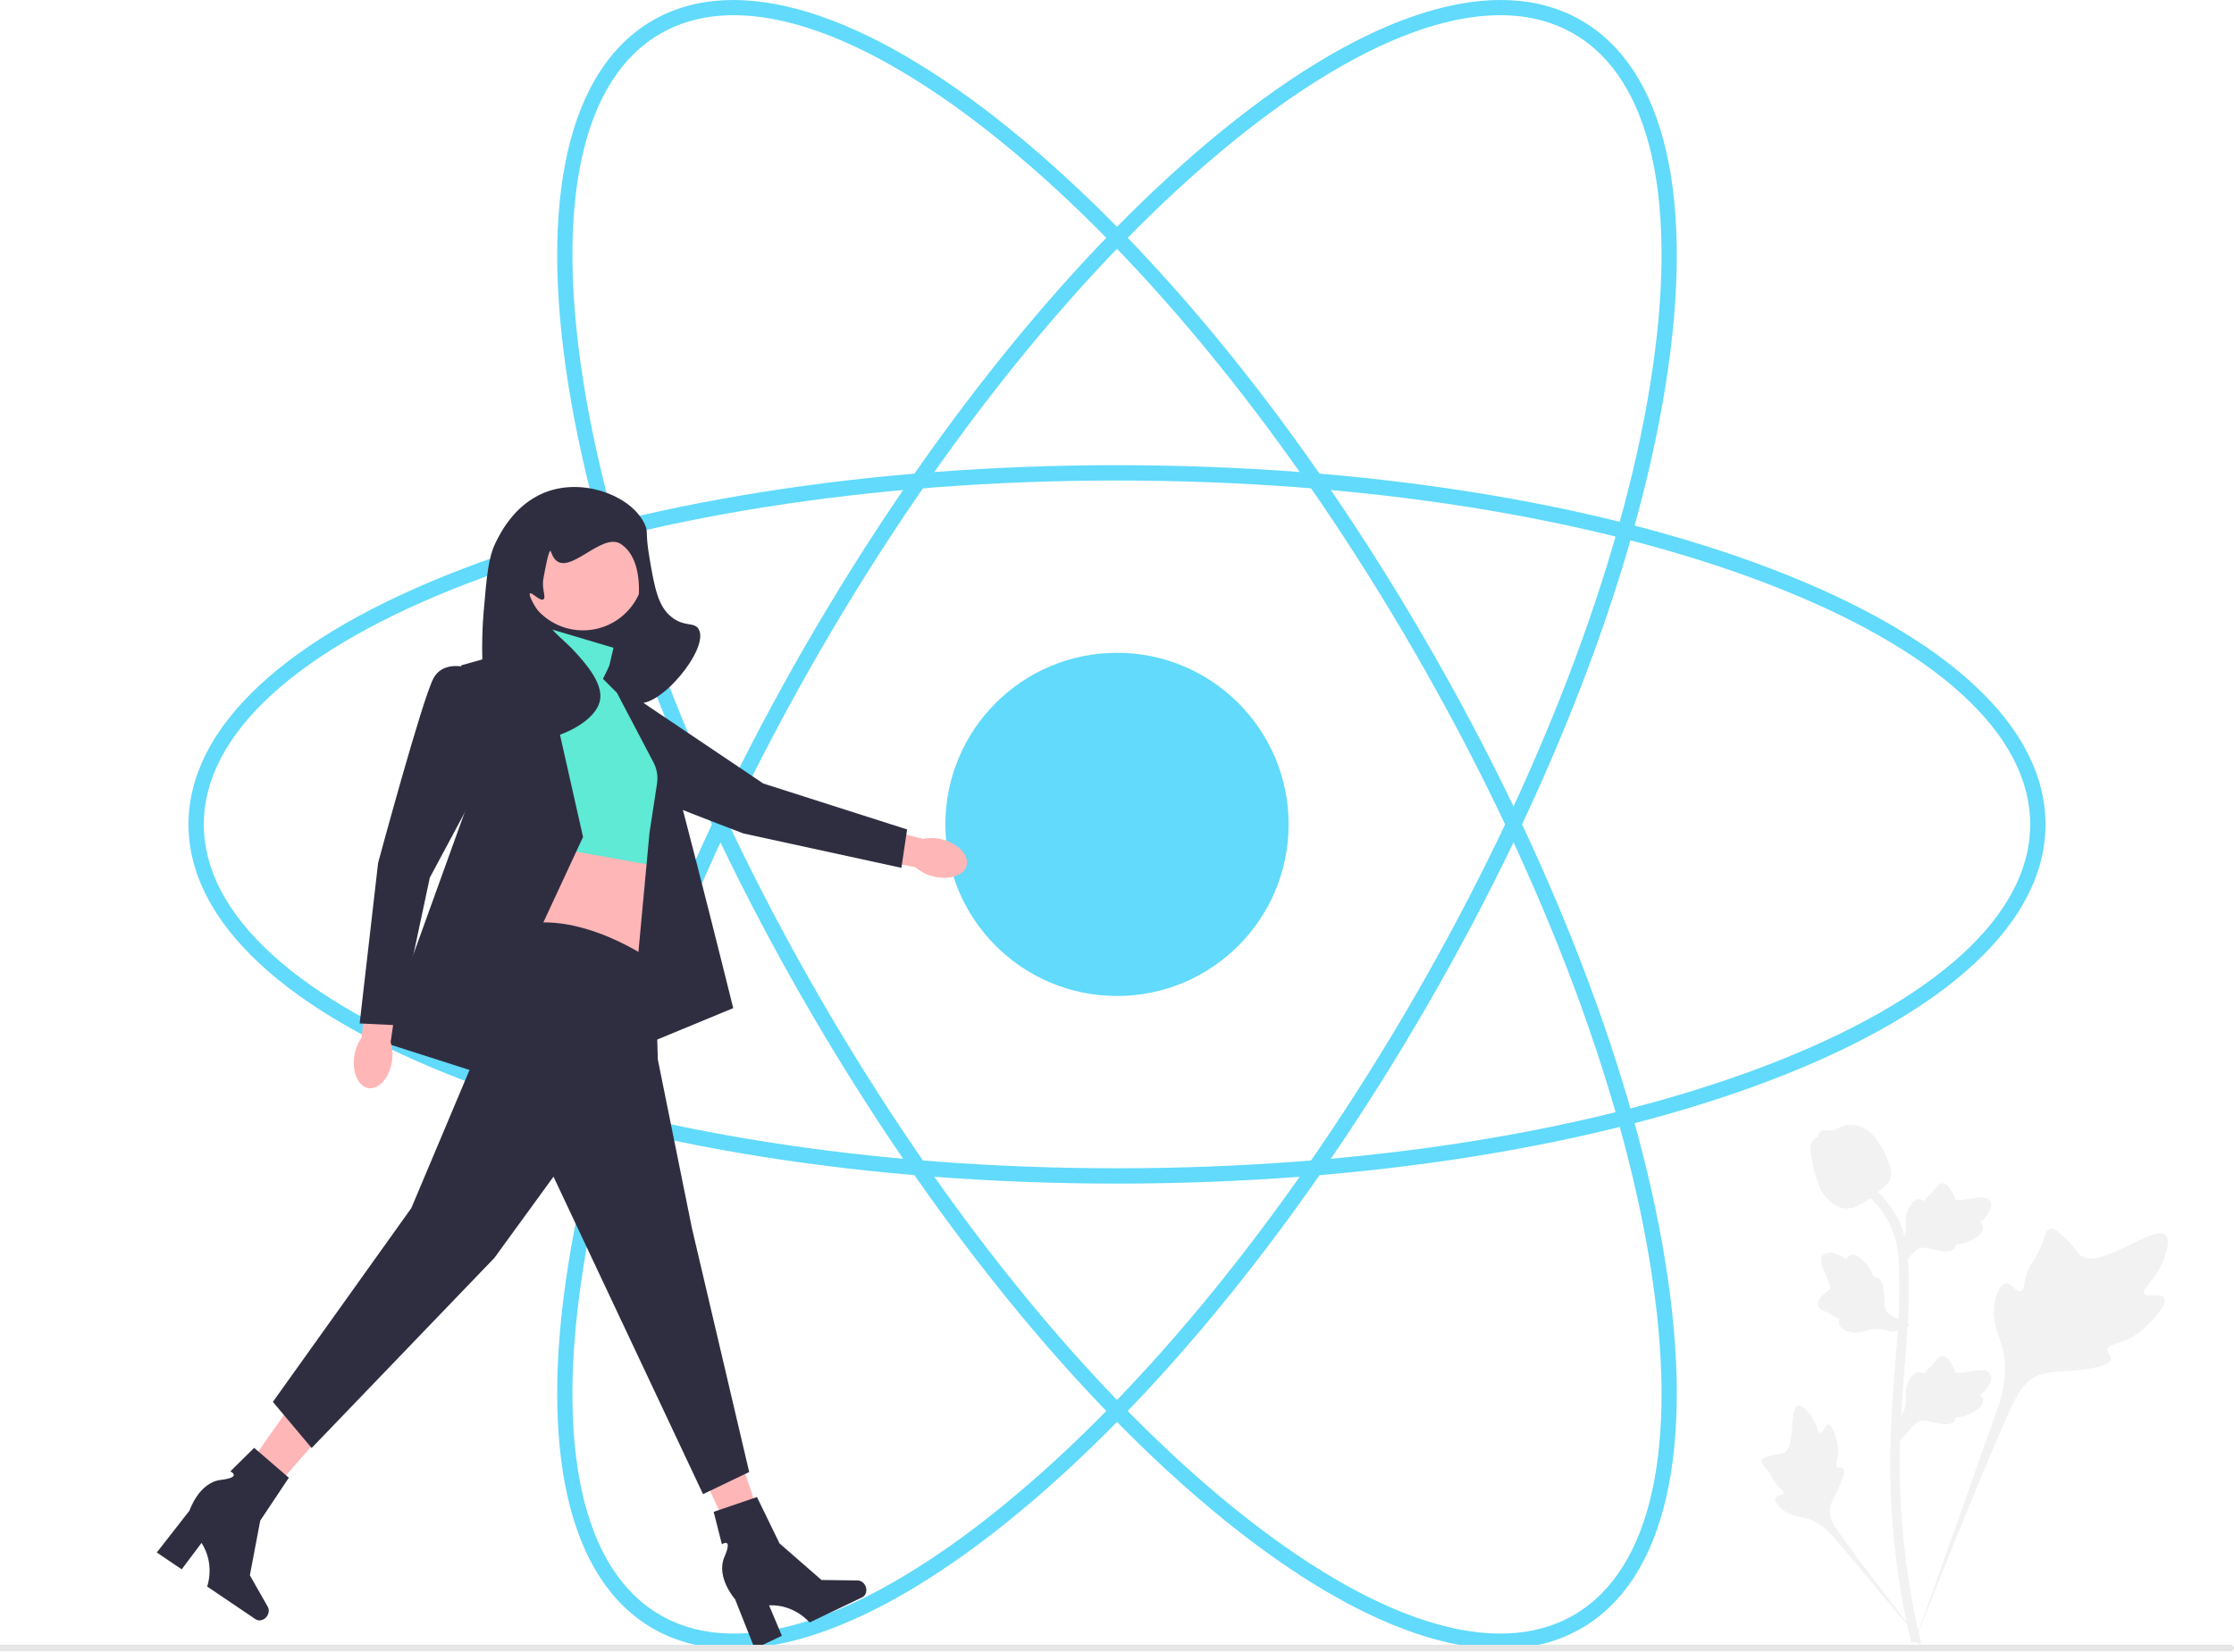
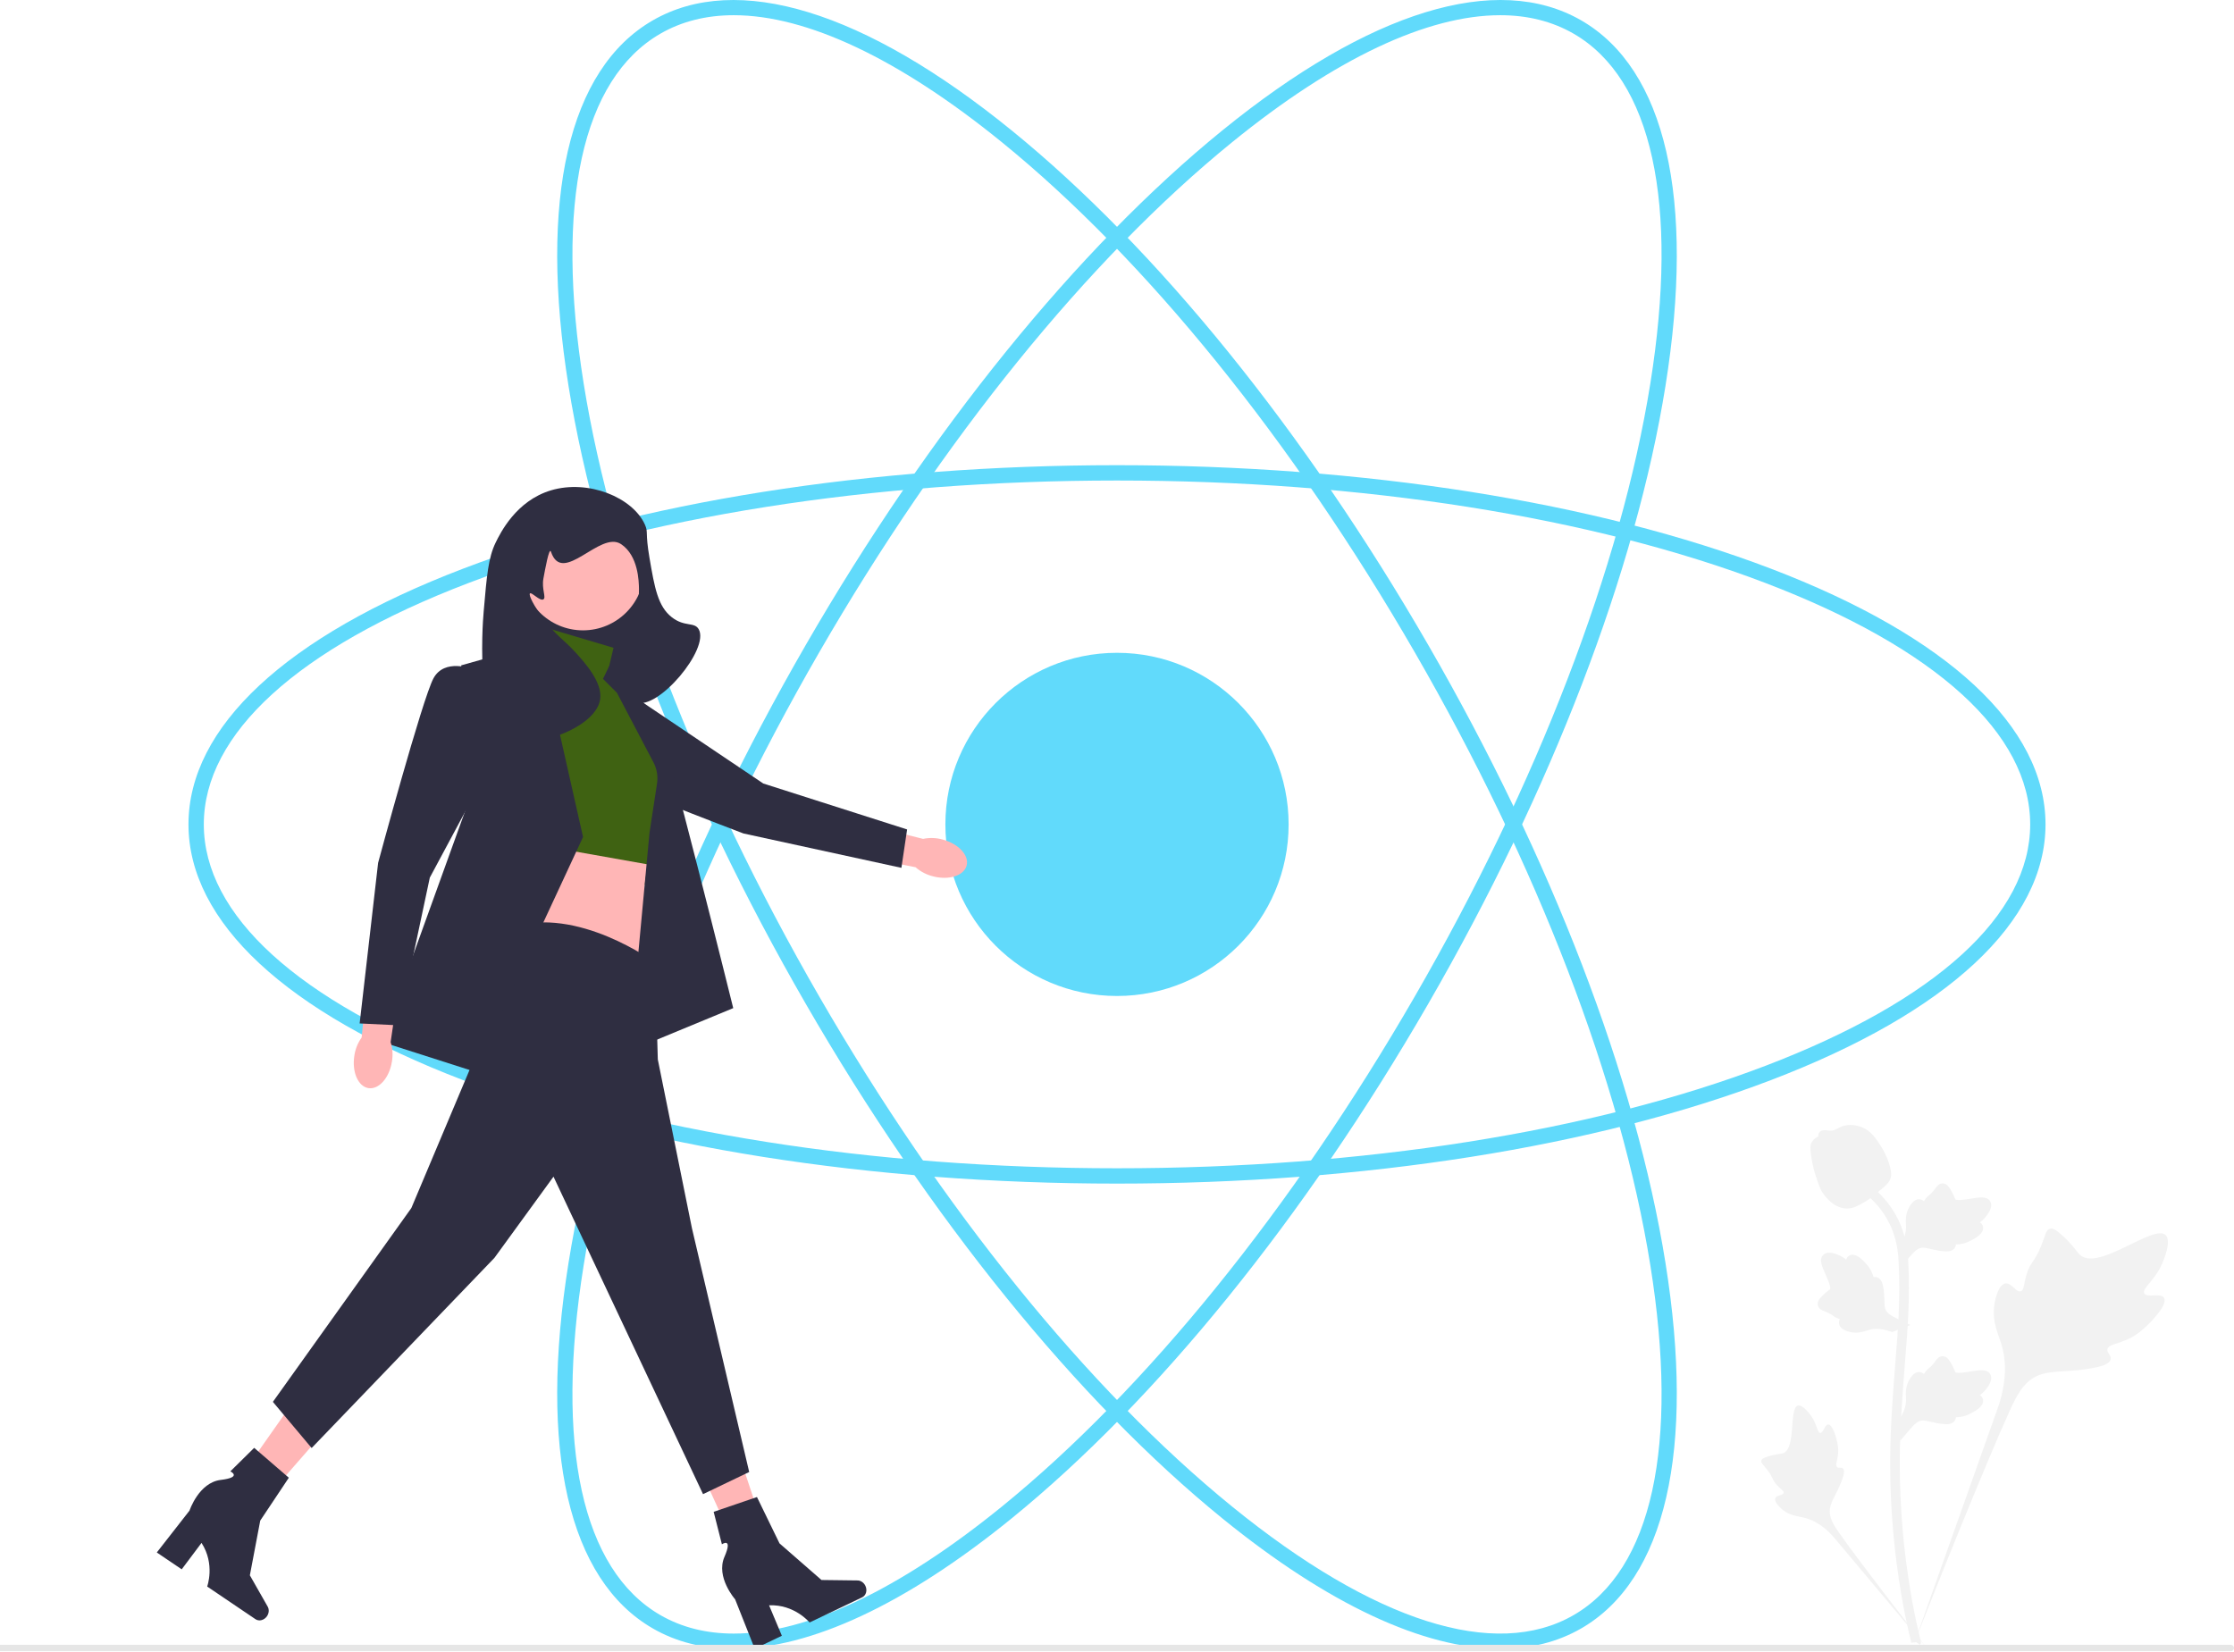
<svg xmlns="http://www.w3.org/2000/svg" width="583.04" height="431.02" viewBox="0 0 583.04 431.02">
  <g>
    <path d="M291.52,308.951c-64.433,0-125.038-9.592-170.652-27.008-46.222-17.648-71.678-41.355-71.678-66.755s25.456-49.105,71.678-66.754c45.614-17.416,106.22-27.008,170.652-27.008s125.038,9.592,170.652,27.008c46.222,17.648,71.677,41.355,71.677,66.754s-25.456,49.106-71.677,66.755c-45.615,17.416-106.22,27.008-170.652,27.008Zm0-183.524c-63.957,0-124.056,9.498-169.226,26.745-44.563,17.015-69.104,39.395-69.104,63.017s24.541,46.003,69.104,63.018c45.17,17.247,105.269,26.745,169.226,26.745s124.056-9.498,169.225-26.745c44.563-17.015,69.104-39.395,69.104-63.018s-24.541-46.002-69.104-63.017c-45.17-17.247-105.269-26.745-169.225-26.745Z" fill="#61dafb" />
    <path d="M391.642,430.378c-20.024,0-44.985-11.573-72.607-34.022-37.891-30.795-76.5-78.485-108.716-134.285-32.216-55.8-54.212-113.082-61.937-161.293-7.827-48.854-.024-82.752,21.972-95.452,21.996-12.699,55.255-2.507,93.649,28.697,37.891,30.795,76.5,78.485,108.716,134.285,32.216,55.8,54.212,113.082,61.937,161.294,7.827,48.854,.024,82.752-21.972,95.452-6.171,3.562-13.233,5.324-21.042,5.324ZM191.505,3.969c-7.139,0-13.562,1.594-19.149,4.82-20.458,11.812-27.569,44.255-20.022,91.355,7.649,47.742,29.473,104.538,61.451,159.926,31.979,55.388,70.253,102.686,107.774,133.181,37.017,30.086,68.67,40.151,89.127,28.338,20.458-11.812,27.569-44.255,20.022-91.354-7.649-47.742-29.473-104.538-61.451-159.927-31.979-55.388-70.253-102.686-107.775-133.181C234.576,15.259,210.504,3.969,191.505,3.969Z" fill="#61dafb" />
    <path d="M191.397,430.378c-7.812,0-14.869-1.761-21.042-5.324-21.996-12.7-29.799-46.599-21.972-95.452,7.724-48.212,29.72-105.494,61.937-161.294,32.216-55.8,70.825-103.49,108.716-134.285C357.43,2.817,390.69-7.375,412.685,5.325c21.996,12.699,29.799,46.598,21.972,95.452-7.724,48.211-29.72,105.494-61.937,161.293-32.216,55.8-70.825,103.49-108.716,134.285-27.62,22.448-52.584,34.022-72.607,34.022ZM391.535,3.969c-19,0-43.069,11.288-69.978,33.158-37.521,30.495-75.796,77.793-107.774,133.181-31.978,55.389-53.802,112.185-61.451,159.927-7.546,47.1-.436,79.543,20.022,91.354,5.586,3.226,12.012,4.819,19.149,4.82,19,.002,43.069-11.288,69.977-33.158,37.521-30.495,75.796-77.793,107.775-133.181,31.978-55.389,53.802-112.185,61.451-159.926,7.546-47.1,.436-79.543-20.022-91.355-5.586-3.225-12.012-4.82-19.149-4.82Z" fill="#61dafb" />
    <circle cx="291.52" cy="215.189" r="44.789" fill="#61dafb" />
  </g>
  <g>
    <path d="M564.784,338.786c-.844-1.424-4.497,.101-5.168-1.191-.669-1.287,2.725-3.249,4.663-7.73,.35-.808,2.553-5.9,.922-7.472-3.092-2.978-17.24,9.313-22.191,5.29-1.087-.883-1.846-2.645-5.134-5.506-1.308-1.138-2.099-1.652-2.865-1.461-1.086,.271-1.172,1.725-2.337,4.584-1.747,4.287-2.78,4.028-3.798,7.449-.756,2.539-.583,4.016-1.472,4.303-1.258,.407-2.416-2.286-4.011-2.045-1.627,.246-2.611,3.382-2.922,5.73-.583,4.406,1.035,7.313,1.932,10.371,.975,3.322,1.553,8.375-.698,15.528l-22.277,62.766c4.918-12.879,19.158-48.185,25.142-61.305,1.727-3.787,3.635-7.629,7.551-9.145,3.77-1.46,8.949-.588,15.55-2.179,.771-.186,2.911-.73,3.18-1.988,.223-1.04-1.036-1.621-.842-2.595,.259-1.307,2.734-1.323,5.775-2.831,2.144-1.063,3.48-2.328,4.629-3.415,.346-.328,5.495-5.262,4.371-7.157Z" fill="#f2f2f2" />
    <path d="M477.139,371.829c-.942,.004-1.248,2.236-2.076,2.193-.825-.043-.808-2.275-2.448-4.519-.296-.405-2.159-2.955-3.401-2.608-2.354,.658-.404,11.148-3.806,12.418-.747,.279-1.831,.143-4.184,.931-.936,.314-1.417,.554-1.544,.985-.18,.611,.508,1.073,1.575,2.47,1.6,2.094,1.175,2.527,2.56,4.013,1.028,1.104,1.803,1.445,1.687,1.964-.163,.735-1.819,.526-2.161,1.379-.349,.87,.907,2.257,1.969,3.087,1.994,1.557,3.888,1.602,5.647,2.044,1.912,.48,4.559,1.654,7.42,4.823l24.378,29.044c-4.902-6.13-18.122-23.306-22.835-30.028-1.36-1.941-2.696-3.985-2.31-6.345,.371-2.272,2.293-4.562,3.417-8.261,.131-.432,.481-1.639-.058-2.134-.446-.409-1.095,.041-1.517-.335-.567-.504,.14-1.724,.277-3.651,.097-1.359-.138-2.38-.341-3.258-.061-.265-.997-4.215-2.251-4.21Z" fill="#f2f2f2" />
    <path d="M495.939,376.049l-.568-5.068,.259-.384c1.2-1.777,1.812-3.512,1.819-5.159,.001-.262-.011-.524-.023-.79-.049-1.057-.11-2.371,.575-3.903,.384-.854,1.463-2.831,3.086-2.587,.437,.061,.767,.262,1.018,.497,.037-.059,.075-.117,.115-.181,.505-.771,.905-1.101,1.291-1.419,.296-.245,.602-.497,1.082-1.094,.21-.262,.374-.492,.513-.685,.42-.585,.968-1.282,1.935-1.27,1.033,.049,1.574,.903,1.932,1.468,.64,1.008,.93,1.735,1.122,2.217,.07,.176,.149,.374,.19,.436,.333,.489,3.038,.032,4.057-.135,2.289-.382,4.27-.712,5.087,.732,.585,1.033,.15,2.398-1.33,4.168-.461,.551-.952,.969-1.388,1.297,.361,.215,.684,.546,.815,1.065h0c.308,1.228-.748,2.459-3.137,3.663-.593,.301-1.392,.702-2.512,.896-.527,.091-1.002,.113-1.408,.125-.009,.235-.064,.489-.207,.751-.42,.771-1.293,1.138-2.61,1.05-1.449-.076-2.642-.352-3.694-.595-.919-.21-1.711-.389-2.332-.347-1.153,.093-2.041,1.016-3.083,2.212l-2.603,3.042Z" fill="#f2f2f2" />
    <path d="M498.572,345.873l-4.758,1.835-.437-.153c-2.023-.71-3.857-.862-5.452-.451-.254,.065-.504,.143-.759,.223-1.01,.316-2.266,.708-3.922,.434-.924-.155-3.11-.697-3.285-2.329-.052-.438,.059-.809,.222-1.111-.066-.021-.133-.042-.204-.065-.874-.293-1.295-.597-1.7-.889-.312-.224-.633-.456-1.332-.769-.307-.137-.571-.237-.793-.322-.672-.258-1.486-.611-1.719-1.549-.215-1.011,.474-1.751,.93-2.241,.813-.875,1.442-1.34,1.86-1.648,.153-.112,.324-.239,.373-.294,.389-.446-.74-2.947-1.159-3.891-.95-2.118-1.772-3.95-.582-5.106,.851-.828,2.282-.754,4.369,.229,.65,.307,1.179,.675,1.607,1.013,.117-.404,.354-.8,.823-1.058h0c1.11-.61,2.569,.099,4.339,2.105,.442,.498,1.033,1.169,1.504,2.203,.221,.487,.363,.941,.478,1.331,.229-.051,.49-.063,.779,.009,.852,.21,1.429,.962,1.678,2.258,.294,1.421,.329,2.645,.362,3.724,.03,.942,.058,1.753,.255,2.344,.382,1.091,1.5,1.717,2.922,2.421l3.603,1.746Z" fill="#f2f2f2" />
    <path d="M495.939,330.942l-.568-5.068,.259-.384c1.2-1.777,1.812-3.512,1.819-5.159,.001-.262-.011-.524-.023-.79-.049-1.057-.11-2.371,.575-3.903,.384-.854,1.463-2.831,3.086-2.587,.437,.061,.767,.262,1.018,.497,.037-.059,.075-.117,.115-.181,.505-.771,.905-1.101,1.291-1.419,.296-.245,.602-.497,1.082-1.094,.21-.262,.374-.492,.513-.685,.42-.585,.968-1.282,1.935-1.27,1.033,.049,1.574,.903,1.932,1.468,.64,1.008,.93,1.735,1.122,2.217,.07,.176,.149,.374,.19,.436,.333,.489,3.038,.032,4.057-.135,2.289-.382,4.27-.712,5.087,.732,.585,1.033,.15,2.398-1.33,4.168-.461,.551-.952,.969-1.388,1.297,.361,.215,.684,.546,.815,1.065h0c.308,1.228-.748,2.459-3.137,3.663-.593,.301-1.392,.702-2.512,.896-.527,.091-1.002,.113-1.408,.125-.009,.235-.064,.489-.207,.751-.42,.771-1.293,1.138-2.61,1.05-1.449-.076-2.642-.352-3.694-.595-.919-.21-1.711-.389-2.332-.347-1.153,.093-2.041,1.016-3.083,2.212l-2.603,3.042Z" fill="#f2f2f2" />
    <path d="M501.124,429.32l-1.062-.666-.257-1.226,.257,1.226-1.238,.142c-.02-.115-.087-.379-.188-.793-.554-2.266-2.244-9.162-3.654-20.023-.984-7.581-1.541-15.376-1.656-23.17-.115-7.807,.255-13.717,.551-18.467,.224-3.583,.496-6.994,.762-10.317,.71-8.878,1.379-17.265,.881-26.55-.11-2.073-.341-6.387-2.862-10.978-1.462-2.663-3.476-5.027-5.987-7.023l1.561-1.963c2.771,2.207,5,4.826,6.623,7.782,2.795,5.09,3.047,9.791,3.168,12.05,.507,9.449-.17,17.916-.887,26.88-.264,3.311-.536,6.708-.759,10.276-.294,4.706-.66,10.565-.546,18.271,.113,7.701,.663,15.4,1.634,22.886,1.392,10.724,3.058,17.517,3.605,19.749,.291,1.192,.352,1.441,.054,1.914Z" fill="#f2f2f2" />
    <path d="M482.075,315.456c-.103,0-.207-.002-.312-.01-2.134-.115-4.11-1.392-5.875-3.796-.827-1.131-1.251-2.42-2.095-4.992-.131-.396-.767-2.408-1.154-5.176-.253-1.808-.221-2.565,.137-3.233,.398-.744,1.041-1.263,1.766-1.613-.032-.24-.006-.487,.098-.739,.427-1.045,1.563-.908,2.177-.842,.311,.039,.699,.091,1.117,.069,.658-.032,1.012-.228,1.548-.521,.513-.281,1.15-.631,2.096-.825,1.865-.389,3.427,.139,3.942,.313,2.71,.903,4.046,3.01,5.593,5.45,.308,.489,1.367,2.271,2.065,4.713,.504,1.762,.433,2.545,.281,3.128-.308,1.197-1.036,1.882-2.885,3.394-1.931,1.583-2.9,2.376-3.732,2.858-1.937,1.118-3.153,1.821-4.768,1.821Z" fill="#f2f2f2" />
  </g>
  <g>
    <g>
-       <path id="b-162" d="M243.47,228.74c4.166,1.099,8.11-.159,8.809-2.811,.699-2.651-2.111-5.691-6.279-6.79-1.659-.462-3.404-.52-5.09-.169l-17.71-4.434-1.904,8.355,17.661,3.484c1.294,1.137,2.841,1.948,4.512,2.364Z" fill="#ffb6b6" />
+       <path id="b-64" d="M243.47,228.74c4.166,1.099,8.11-.159,8.809-2.811,.699-2.651-2.111-5.691-6.279-6.79-1.659-.462-3.404-.52-5.09-.169l-17.71-4.434-1.904,8.355,17.661,3.484c1.294,1.137,2.841,1.948,4.512,2.364Z" fill="#ffb6b6" />
      <path d="M146.133,188.062s-3.597,6.903,1.389,10.308,46.502,19.186,46.502,19.186l41.23,8.973,1.488-10.02-37.538-11.993-31.304-21.053-21.767,4.599Z" fill="#2f2e41" />
    </g>
    <g>
      <polygon points="195.229 410.87 202.222 407.724 191.212 374.816 180.892 379.457 195.229 410.87" fill="#ffb6b6" />
      <path d="M225.854,413.944h0c.559,1.168,.183,2.512-.839,3.001l-13.725,6.567s-3.948-4.783-10.573-4.484l3.336,7.947-7.08,3.388-5.117-12.897s-5.091-5.774-2.791-11.071c2.299-5.297-.659-3.297-.659-3.297l-2.151-8.469,11.301-3.861,5.884,12.094,10.954,9.558,9.416,.118c.838,.01,1.642,.563,2.045,1.407l0-0Z" fill="#2f2e41" />
    </g>
    <g>
      <polygon points="56.861 393.879 63.109 398.323 85.938 372.188 76.717 365.63 56.861 393.879" fill="#ffb6b6" />
      <path d="M69.689,421.858h0c-.725,1.073-2.075,1.428-3.014,.793l-12.604-8.522s2.131-5.825-1.476-11.39l-5.171,6.896-6.502-4.396,8.541-10.935s2.409-7.311,8.142-8.005c5.733-.694,2.512-2.235,2.512-2.235l6.22-6.137,9.044,7.799-7.461,11.19-2.709,14.283,4.658,8.184c.415,.728,.344,1.701-.18,2.476l0,0Z" fill="#2f2e41" />
    </g>
    <rect x="134.654" y="143.321" width="32.834" height="45.092" fill="#2f2e41" />
-     <path d="M160.115,169.095l-17.828-5.3-3.373,9.155-.482,55.892s25.537-5.782,31.319,3.855l1.927-17.346s6.264-8.673,.964-19.755c-5.3-11.082-10.297-16.079-10.297-16.079l-4.158-2.231,1.927-8.191Z" fill="#5eead4" />
+     <path d="M160.115,169.095l-17.828-5.3-3.373,9.155-.482,55.892s25.537-5.782,31.319,3.855l1.927-17.346s6.264-8.673,.964-19.755c-5.3-11.082-10.297-16.079-10.297-16.079l-4.158-2.231,1.927-8.191Z" fill="#3f6212" />
    <path d="M139.637,220.41l-2.409,24.573,31.801,6.746s-2.409-21.201,.482-26.019l-29.873-5.3Z" fill="#ffb6b6" />
    <path d="M170.956,251.247s-20.237-14.937-37.583-9.155c0,0-20.478,12.769-9.878,34.933l-16.141,38.306-36.137,50.592,10.118,12.046,47.701-49.629,15.419-21.201,39.028,82.875,12.046-5.782-14.937-63.602-8.914-44.088-.723-25.296Z" fill="#2f2e41" />
    <polygon points="123.736 279.675 99.645 271.966 122.773 207.882 120.364 173.672 140.768 167.917 152.164 218.482 123.736 279.675" fill="#2f2e41" />
    <path d="M161.014,180.848l-3.642-3.642,1.624-3.357s10.514,10.905,12.442,13.796,19.925,75.502,19.925,75.502l-27.152,11.227,5.3-57.013,1.962-12.824c.29-1.896-.034-3.836-.926-5.534l-9.533-18.155Z" fill="#2f2e41" />
    <circle cx="152.152" cy="148.56" r="15.977" fill="#ffb6b6" />
    <path d="M162.089,142.029c-5.482-3.656-15.293,10.985-18.293,1.985-.468-1.403-1.568,4.805-1.971,6.977-.511,2.759,.782,4.962,0,5.456-.884,.558-3.05-1.932-3.507-1.559-.447,.365,.99,3.259,3.507,6.625,3.341,4.467,5.435,5.555,8.183,8.573,2.559,2.81,7.294,8.01,6.625,12.47-1.258,8.388-21.741,14.871-28.058,8.573-1.512-1.508-1.808-4.923-2.338-11.691-.789-10.072-.193-17.63,0-19.874,.804-9.343,1.206-14.015,3.118-17.926,1.22-2.497,5.33-10.907,14.418-13.639,9.763-2.935,21.382,1.85,24.55,8.963,.915,2.055,.026,1.836,1.169,8.573,1.353,7.973,2.229,12.758,5.845,15.588,3.322,2.6,5.886,1.147,7.014,3.118,2.927,5.112-10.656,21.289-16.367,19.095-3.441-1.322-3.745-9.206-3.507-12.86,.512-7.868,4.41-9.537,4.287-16.757-.033-1.91-.149-8.671-4.676-11.691Z" fill="#2f2e41" />
    <g>
-       <path id="c-163" d="M92.482,275.542c-.678,4.255,.967,8.053,3.675,8.485,2.708,.431,5.452-2.668,6.13-6.924,.294-1.696,.178-3.439-.339-5.081l2.647-18.063-8.503-1.061-1.706,17.92c-1.002,1.401-1.655,3.021-1.903,4.725Z" fill="#ffb6b6" />
+       <path id="c-65" d="M92.482,275.542c-.678,4.255,.967,8.053,3.675,8.485,2.708,.431,5.452-2.668,6.13-6.924,.294-1.696,.178-3.439-.339-5.081l2.647-18.063-8.503-1.061-1.706,17.92c-1.002,1.401-1.655,3.021-1.903,4.725Z" fill="#ffb6b6" />
      <path d="M123.255,174.636s-7.227-2.891-10.118,2.409-14.455,48.183-14.455,48.183l-4.818,41.919,10.118,.482,8.191-38.546,17.828-33.246-6.746-21.201Z" fill="#2f2e41" />
    </g>
  </g>
  <path d="M583.04,430.18h0c0,.464-.376,.84-.84,.84H0v-1.68H582.2c.464,0,.84,.376,.84,.84Z" fill="#e6e6e6" />
</svg>
